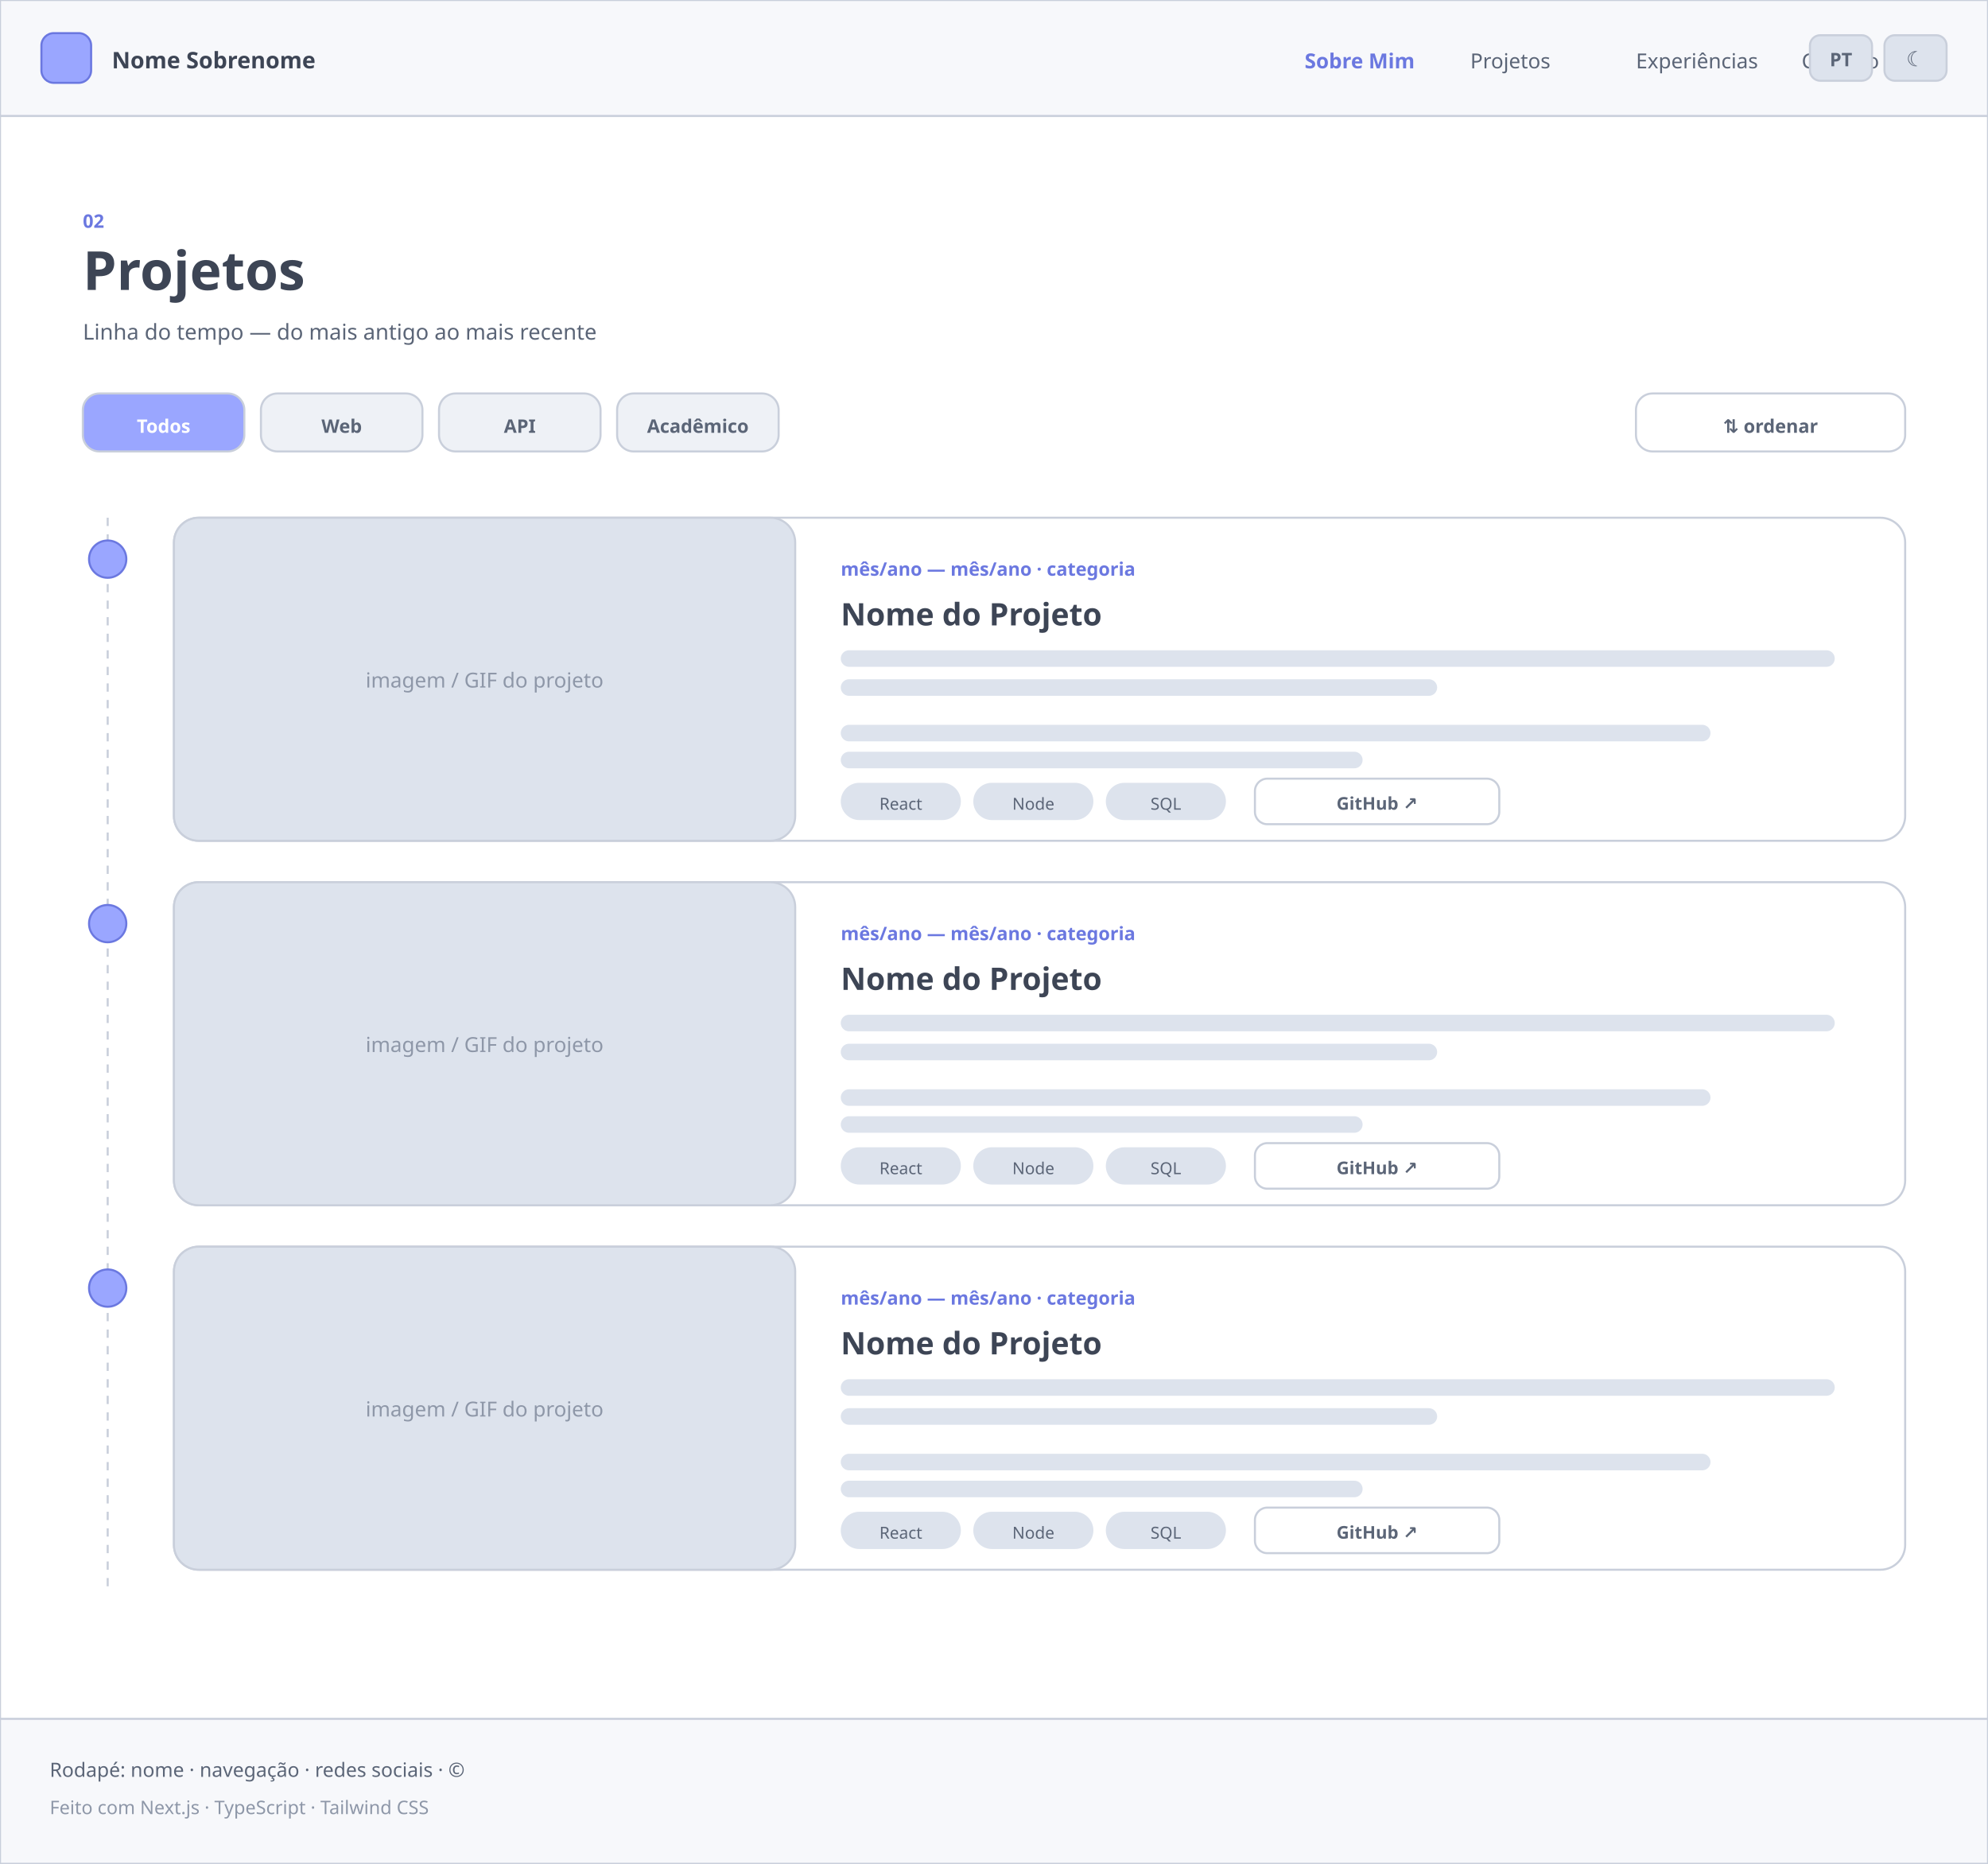
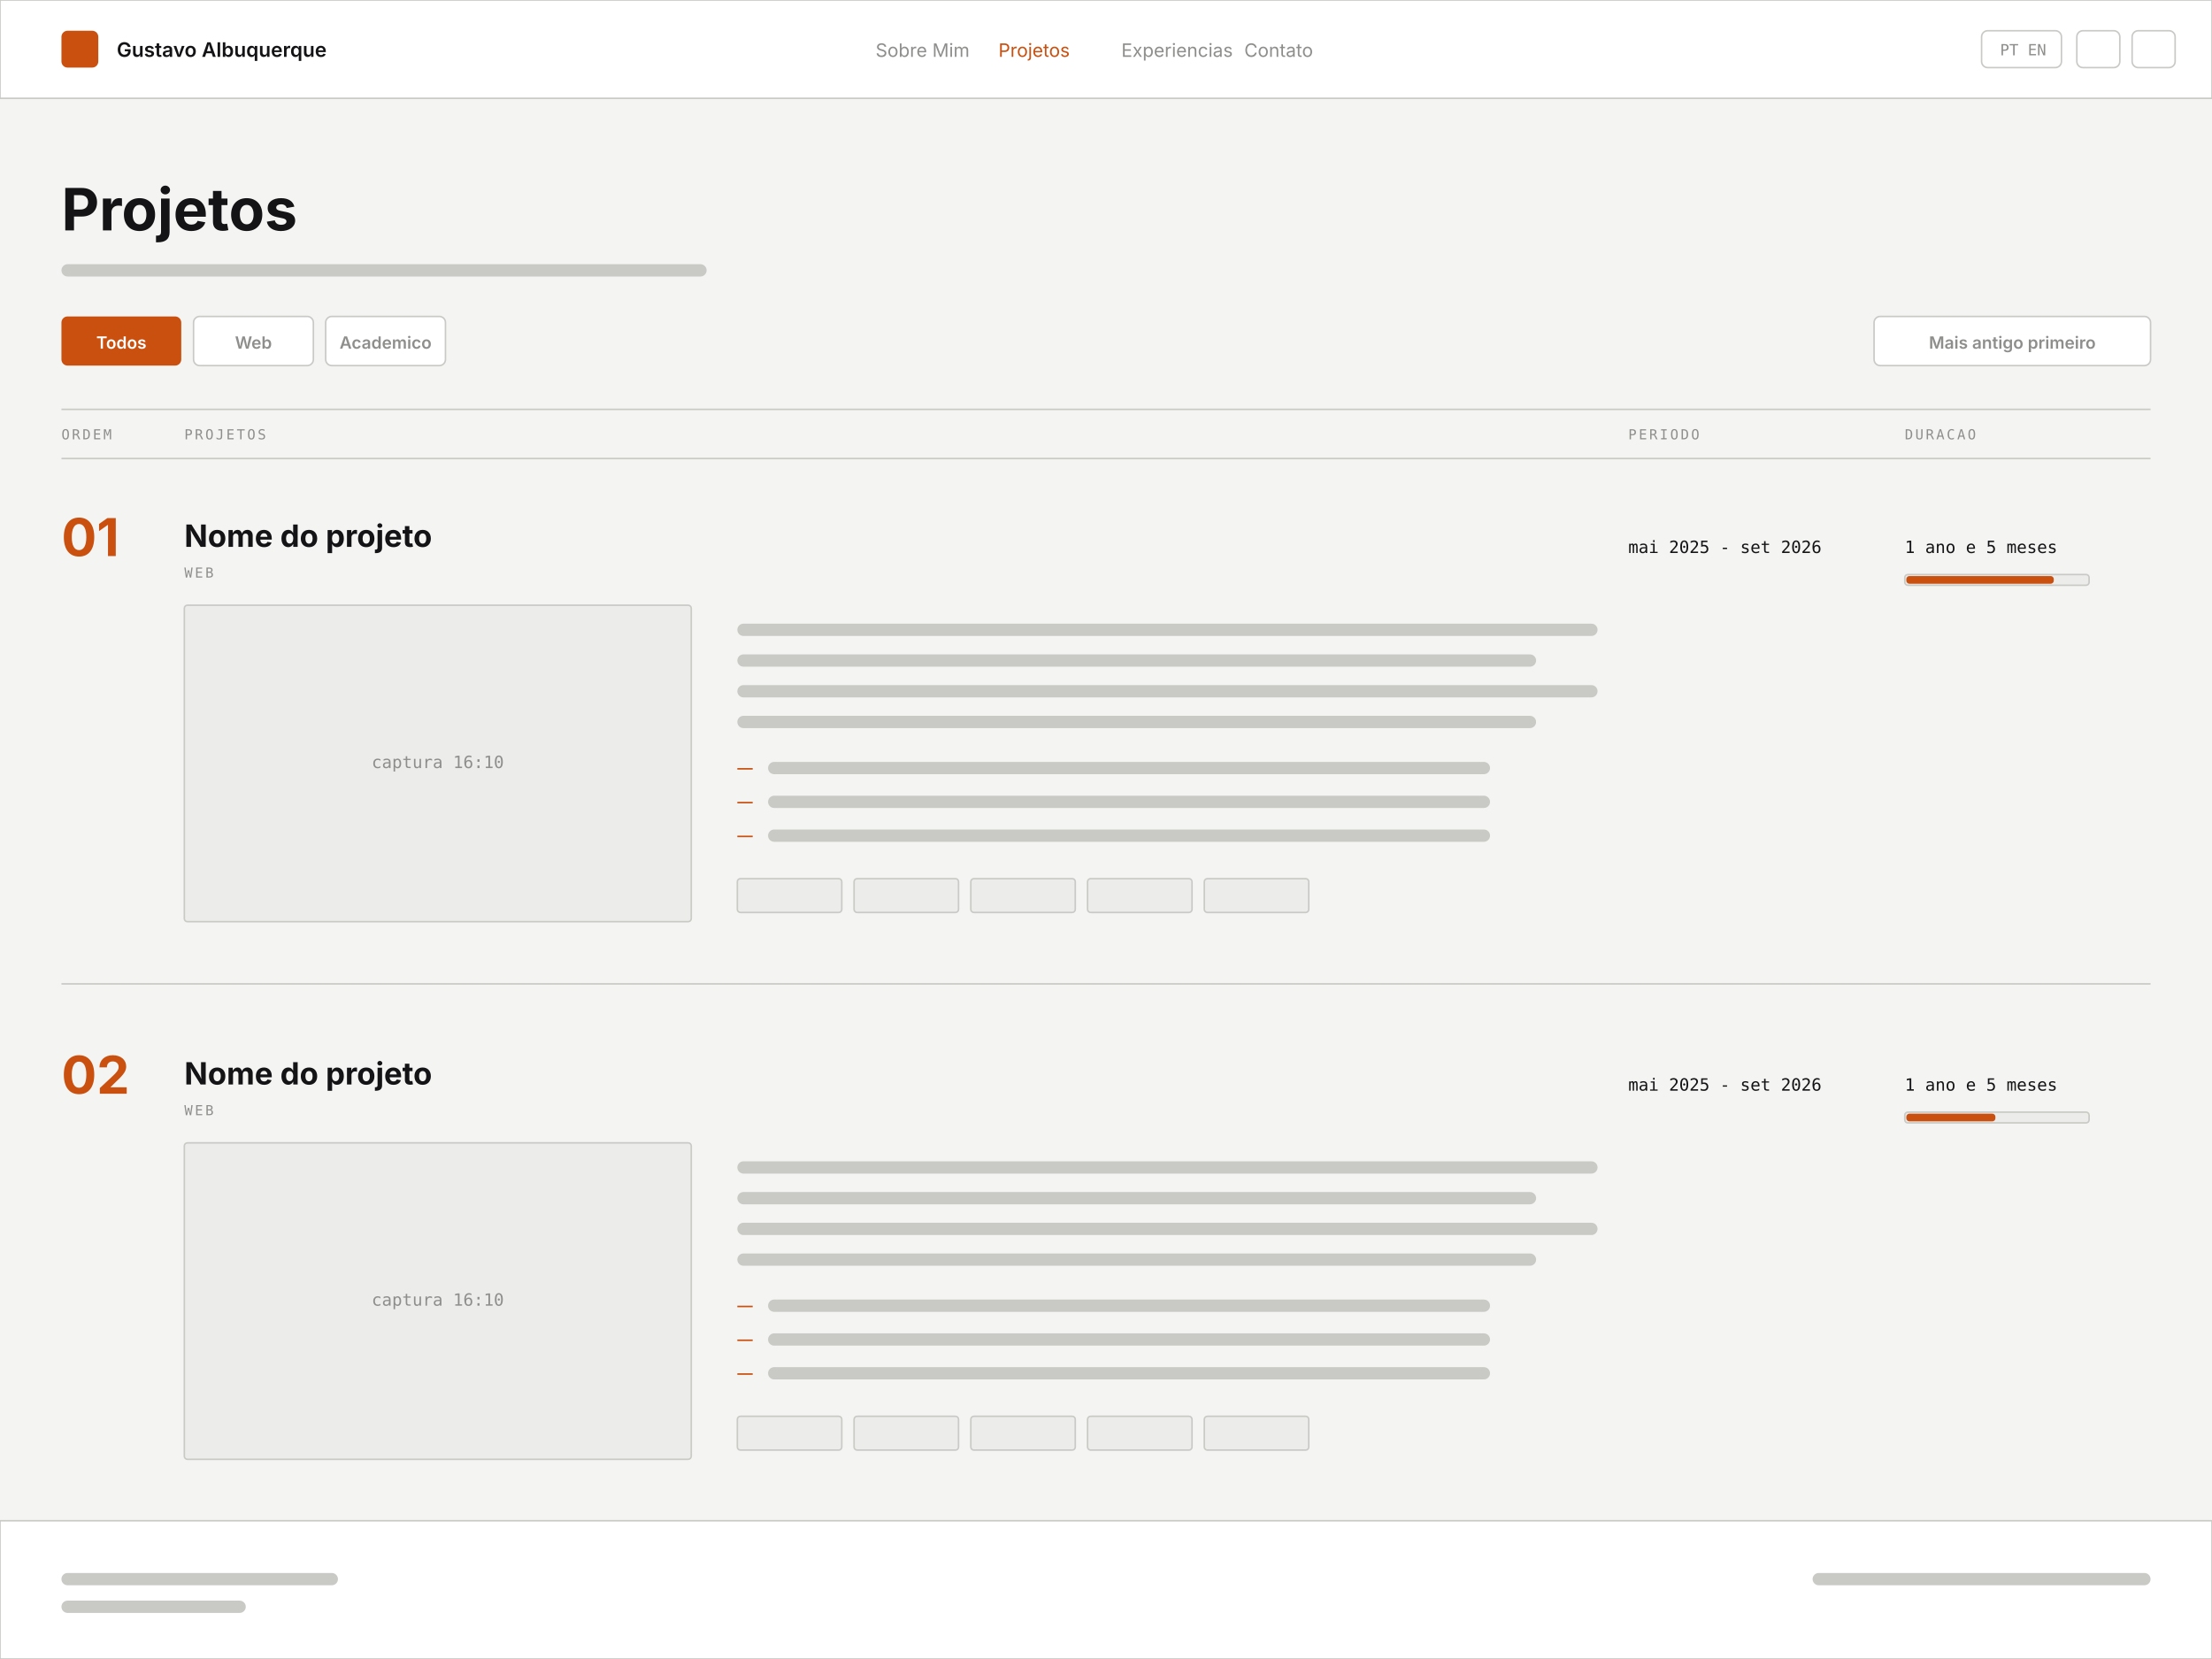
- <svg xmlns="http://www.w3.org/2000/svg" viewBox="0 0 960 900" width="960" height="900" role="img" aria-label="Wireframe — Projetos">
-   <rect width="960" height="900" fill="#ffffff" />
-   <rect x="0" y="0" width="960" height="900" rx="0" fill="#ffffff" stroke="#c9cfdb" />
-   <rect x="0" y="0" width="960" height="56" rx="0" fill="#f7f8fb" stroke="#c9cfdb" />
-   <rect x="20" y="16" width="24" height="24" rx="6" fill="#9aa6ff" stroke="#6b78e0" />
-   <text x="54" y="33" font-family="system-ui,sans-serif" font-size="11" font-weight="600" fill="#3d4555" text-anchor="start">Nome Sobrenome</text>
-   <text x="630" y="33" font-family="system-ui,sans-serif" font-size="10" font-weight="600" fill="#6b78e0" text-anchor="start">Sobre Mim</text>
-   <text x="710" y="33" font-family="system-ui,sans-serif" font-size="10" font-weight="400" fill="#5b6577" text-anchor="start">Projetos</text>
-   <text x="790" y="33" font-family="system-ui,sans-serif" font-size="10" font-weight="400" fill="#5b6577" text-anchor="start">Experiências</text>
-   <text x="870" y="33" font-family="system-ui,sans-serif" font-size="10" font-weight="400" fill="#5b6577" text-anchor="start">Contato</text>
-   <rect x="874" y="17" width="30" height="22" rx="5" fill="#dde3ed" stroke="#c9cfdb" />
-   <text x="889" y="32" font-family="system-ui,sans-serif" font-size="9" font-weight="600" fill="#5b6577" text-anchor="middle">PT</text>
-   <rect x="910" y="17" width="30" height="22" rx="5" fill="#dde3ed" stroke="#c9cfdb" />
-   <text x="925" y="32" font-family="system-ui,sans-serif" font-size="10" font-weight="400" fill="#5b6577" text-anchor="middle">☾</text>
-   <text x="40" y="110" font-family="system-ui,sans-serif" font-size="9" font-weight="700" fill="#6b78e0" text-anchor="start">02</text>
-   <text x="40" y="140" font-family="system-ui,sans-serif" font-size="26" font-weight="700" fill="#3d4555" text-anchor="start">Projetos</text>
-   <text x="40" y="164" font-family="system-ui,sans-serif" font-size="10.5" font-weight="400" fill="#5b6577" text-anchor="start">Linha do tempo — do mais antigo ao mais recente</text>
-   <rect x="40" y="190" width="78" height="28" rx="8" fill="#9aa6ff" stroke="#c9cfdb" />
-   <text x="79" y="209" font-family="system-ui,sans-serif" font-size="9" font-weight="600" fill="#fff" text-anchor="middle">Todos</text>
-   <rect x="126" y="190" width="78" height="28" rx="8" fill="#eef1f6" stroke="#c9cfdb" />
-   <text x="165" y="209" font-family="system-ui,sans-serif" font-size="9" font-weight="600" fill="#5b6577" text-anchor="middle">Web</text>
-   <rect x="212" y="190" width="78" height="28" rx="8" fill="#eef1f6" stroke="#c9cfdb" />
-   <text x="251" y="209" font-family="system-ui,sans-serif" font-size="9" font-weight="600" fill="#5b6577" text-anchor="middle">API</text>
-   <rect x="298" y="190" width="78" height="28" rx="8" fill="#eef1f6" stroke="#c9cfdb" />
-   <text x="337" y="209" font-family="system-ui,sans-serif" font-size="9" font-weight="600" fill="#5b6577" text-anchor="middle">Acadêmico</text>
-   <rect x="790" y="190" width="130" height="28" rx="8" fill="#ffffff" stroke="#c9cfdb" />
-   <text x="855" y="209" font-family="system-ui,sans-serif" font-size="9" font-weight="600" fill="#5b6577" text-anchor="middle">⇅ ordenar</text>
-   <line x1="52" y1="250" x2="52" y2="770" stroke="#c9cfdb" stroke-dasharray="4 4" />
-   <circle cx="52" cy="270" r="9" fill="#9aa6ff" stroke="#6b78e0" />
-   <rect x="84" y="250" width="836" height="156" rx="12" fill="#ffffff" stroke="#c9cfdb" />
-   <rect x="84" y="250" width="300" height="156" rx="12" fill="#dde3ed" stroke="#c9cfdb" />
-   <text x="234" y="332" font-family="system-ui,sans-serif" font-size="10" font-weight="400" fill="#8e97a8" text-anchor="middle">imagem / GIF do projeto</text>
-   <text x="406" y="278" font-family="system-ui,sans-serif" font-size="9" font-weight="600" fill="#6b78e0" text-anchor="start">mês/ano — mês/ano · categoria</text>
-   <text x="406" y="302" font-family="system-ui,sans-serif" font-size="15" font-weight="700" fill="#3d4555" text-anchor="start">Nome do Projeto</text>
-   <rect x="406" y="314" width="480" height="8" rx="4" fill="#dde3ed" stroke="none" />
-   <rect x="406" y="328" width="288" height="8" rx="4" fill="#dde3ed" stroke="none" />
-   <rect x="406" y="350" width="420" height="8" rx="4" fill="#dde3ed" stroke="none" />
-   <rect x="406" y="363" width="252" height="8" rx="4" fill="#dde3ed" stroke="none" />
-   <rect x="406" y="378" width="58" height="18" rx="9" fill="#dde3ed" stroke="none" />
-   <text x="435" y="391" font-family="system-ui,sans-serif" font-size="8" font-weight="500" fill="#5b6577" text-anchor="middle">React</text>
-   <rect x="470" y="378" width="58" height="18" rx="9" fill="#dde3ed" stroke="none" />
-   <text x="499" y="391" font-family="system-ui,sans-serif" font-size="8" font-weight="500" fill="#5b6577" text-anchor="middle">Node</text>
-   <rect x="534" y="378" width="58" height="18" rx="9" fill="#dde3ed" stroke="none" />
-   <text x="563" y="391" font-family="system-ui,sans-serif" font-size="8" font-weight="500" fill="#5b6577" text-anchor="middle">SQL</text>
-   <rect x="606" y="376" width="118" height="22" rx="6" fill="#ffffff" stroke="#c9cfdb" />
-   <text x="665" y="391" font-family="system-ui,sans-serif" font-size="8.5" font-weight="600" fill="#5b6577" text-anchor="middle">GitHub ↗</text>
-   <circle cx="52" cy="446" r="9" fill="#9aa6ff" stroke="#6b78e0" />
-   <rect x="84" y="426" width="836" height="156" rx="12" fill="#ffffff" stroke="#c9cfdb" />
-   <rect x="84" y="426" width="300" height="156" rx="12" fill="#dde3ed" stroke="#c9cfdb" />
-   <text x="234" y="508" font-family="system-ui,sans-serif" font-size="10" font-weight="400" fill="#8e97a8" text-anchor="middle">imagem / GIF do projeto</text>
-   <text x="406" y="454" font-family="system-ui,sans-serif" font-size="9" font-weight="600" fill="#6b78e0" text-anchor="start">mês/ano — mês/ano · categoria</text>
-   <text x="406" y="478" font-family="system-ui,sans-serif" font-size="15" font-weight="700" fill="#3d4555" text-anchor="start">Nome do Projeto</text>
-   <rect x="406" y="490" width="480" height="8" rx="4" fill="#dde3ed" stroke="none" />
-   <rect x="406" y="504" width="288" height="8" rx="4" fill="#dde3ed" stroke="none" />
-   <rect x="406" y="526" width="420" height="8" rx="4" fill="#dde3ed" stroke="none" />
-   <rect x="406" y="539" width="252" height="8" rx="4" fill="#dde3ed" stroke="none" />
-   <rect x="406" y="554" width="58" height="18" rx="9" fill="#dde3ed" stroke="none" />
-   <text x="435" y="567" font-family="system-ui,sans-serif" font-size="8" font-weight="500" fill="#5b6577" text-anchor="middle">React</text>
-   <rect x="470" y="554" width="58" height="18" rx="9" fill="#dde3ed" stroke="none" />
-   <text x="499" y="567" font-family="system-ui,sans-serif" font-size="8" font-weight="500" fill="#5b6577" text-anchor="middle">Node</text>
-   <rect x="534" y="554" width="58" height="18" rx="9" fill="#dde3ed" stroke="none" />
-   <text x="563" y="567" font-family="system-ui,sans-serif" font-size="8" font-weight="500" fill="#5b6577" text-anchor="middle">SQL</text>
-   <rect x="606" y="552" width="118" height="22" rx="6" fill="#ffffff" stroke="#c9cfdb" />
-   <text x="665" y="567" font-family="system-ui,sans-serif" font-size="8.5" font-weight="600" fill="#5b6577" text-anchor="middle">GitHub ↗</text>
-   <circle cx="52" cy="622" r="9" fill="#9aa6ff" stroke="#6b78e0" />
-   <rect x="84" y="602" width="836" height="156" rx="12" fill="#ffffff" stroke="#c9cfdb" />
-   <rect x="84" y="602" width="300" height="156" rx="12" fill="#dde3ed" stroke="#c9cfdb" />
-   <text x="234" y="684" font-family="system-ui,sans-serif" font-size="10" font-weight="400" fill="#8e97a8" text-anchor="middle">imagem / GIF do projeto</text>
-   <text x="406" y="630" font-family="system-ui,sans-serif" font-size="9" font-weight="600" fill="#6b78e0" text-anchor="start">mês/ano — mês/ano · categoria</text>
-   <text x="406" y="654" font-family="system-ui,sans-serif" font-size="15" font-weight="700" fill="#3d4555" text-anchor="start">Nome do Projeto</text>
-   <rect x="406" y="666" width="480" height="8" rx="4" fill="#dde3ed" stroke="none" />
-   <rect x="406" y="680" width="288" height="8" rx="4" fill="#dde3ed" stroke="none" />
-   <rect x="406" y="702" width="420" height="8" rx="4" fill="#dde3ed" stroke="none" />
-   <rect x="406" y="715" width="252" height="8" rx="4" fill="#dde3ed" stroke="none" />
-   <rect x="406" y="730" width="58" height="18" rx="9" fill="#dde3ed" stroke="none" />
-   <text x="435" y="743" font-family="system-ui,sans-serif" font-size="8" font-weight="500" fill="#5b6577" text-anchor="middle">React</text>
-   <rect x="470" y="730" width="58" height="18" rx="9" fill="#dde3ed" stroke="none" />
-   <text x="499" y="743" font-family="system-ui,sans-serif" font-size="8" font-weight="500" fill="#5b6577" text-anchor="middle">Node</text>
-   <rect x="534" y="730" width="58" height="18" rx="9" fill="#dde3ed" stroke="none" />
-   <text x="563" y="743" font-family="system-ui,sans-serif" font-size="8" font-weight="500" fill="#5b6577" text-anchor="middle">SQL</text>
-   <rect x="606" y="728" width="118" height="22" rx="6" fill="#ffffff" stroke="#c9cfdb" />
-   <text x="665" y="743" font-family="system-ui,sans-serif" font-size="8.5" font-weight="600" fill="#5b6577" text-anchor="middle">GitHub ↗</text>
-   <rect x="0" y="830" width="960" height="70" rx="0" fill="#f7f8fb" stroke="#c9cfdb" />
-   <text x="24" y="858" font-family="system-ui,sans-serif" font-size="9.5" font-weight="400" fill="#5b6577" text-anchor="start">Rodapé: nome · navegação · redes sociais · ©</text>
-   <text x="24" y="876" font-family="system-ui,sans-serif" font-size="9" font-weight="400" fill="#8e97a8" text-anchor="start">Feito com Next.js · TypeScript · Tailwind CSS</text>
+ <svg xmlns="http://www.w3.org/2000/svg" width="1440" height="1080" viewBox="0 0 1440 1080" font-family="Space Grotesk, Inter, sans-serif">
+   <rect width="1440" height="1080" fill="#f4f4f2" />
+   <g id="cabecalho">
+     <rect x="0" y="0" width="1440" height="64" rx="0" fill="#ffffff" stroke="#c9c9c6" stroke-width="1" />
+     <rect x="40" y="20" width="24" height="24" rx="4" fill="#c9500f" />
+     <text x="76" y="37" font-family="Space Grotesk, Inter, sans-serif" font-size="13" font-weight="600" fill="#141416" text-anchor="start">Gustavo Albuquerque</text>
+     <text x="570.0" y="37" font-family="Space Grotesk, Inter, sans-serif" font-size="12" font-weight="400" fill="#8e8e8c" text-anchor="start">Sobre Mim</text>
+     <text x="650.0" y="37" font-family="Space Grotesk, Inter, sans-serif" font-size="12" font-weight="400" fill="#c9500f" text-anchor="start">Projetos</text>
+     <text x="730.0" y="37" font-family="Space Grotesk, Inter, sans-serif" font-size="12" font-weight="400" fill="#8e8e8c" text-anchor="start">Experiencias</text>
+     <text x="810.0" y="37" font-family="Space Grotesk, Inter, sans-serif" font-size="12" font-weight="400" fill="#8e8e8c" text-anchor="start">Contato</text>
+     <rect x="1290" y="20" width="52" height="24" rx="4" fill="#ffffff" stroke="#c9c9c6" stroke-width="1" />
+     <text x="1302" y="36" font-family="JetBrains Mono, monospace" font-size="10" font-weight="400" fill="#8e8e8c" text-anchor="start">PT EN</text>
+     <rect x="1352" y="20" width="28" height="24" rx="4" fill="#ffffff" stroke="#c9c9c6" stroke-width="1" />
+     <rect x="1388" y="20" width="28" height="24" rx="4" fill="#ffffff" stroke="#c9c9c6" stroke-width="1" />
+   </g>
+   <text x="40" y="150" font-family="Space Grotesk, Inter, sans-serif" font-size="38" font-weight="700" fill="#141416" text-anchor="start">Projetos</text>
+   <rect x="40" y="172" width="420" height="8" rx="4" fill="#c9c9c6" />
+   <g id="filtros">
+     <rect x="40" y="206" width="78" height="32" rx="4" fill="#c9500f" />
+     <text x="79" y="227" font-family="Space Grotesk, Inter, sans-serif" font-size="11" font-weight="600" fill="#ffffff" text-anchor="middle">Todos</text>
+     <rect x="126" y="206" width="78" height="32" rx="4" fill="#ffffff" stroke="#c9c9c6" stroke-width="1" />
+     <text x="165" y="227" font-family="Space Grotesk, Inter, sans-serif" font-size="11" font-weight="600" fill="#8e8e8c" text-anchor="middle">Web</text>
+     <rect x="212" y="206" width="78" height="32" rx="4" fill="#ffffff" stroke="#c9c9c6" stroke-width="1" />
+     <text x="251" y="227" font-family="Space Grotesk, Inter, sans-serif" font-size="11" font-weight="600" fill="#8e8e8c" text-anchor="middle">Academico</text>
+     <rect x="1220" y="206" width="180" height="32" rx="4" fill="#ffffff" stroke="#c9c9c6" stroke-width="1" />
+     <text x="1310" y="227" font-family="Space Grotesk, Inter, sans-serif" font-size="11" font-weight="600" fill="#8e8e8c" text-anchor="middle">Mais antigo primeiro</text>
+   </g>
+   <g id="cabecalho-da-torre">
+     <rect x="40" y="266" width="1360" height="1" rx="0" fill="#c9c9c6" />
+     <text x="40" y="286" font-family="JetBrains Mono, monospace" font-size="9" font-weight="400" fill="#8e8e8c" text-anchor="start" letter-spacing="1.4">ORDEM</text>
+     <text x="120" y="286" font-family="JetBrains Mono, monospace" font-size="9" font-weight="400" fill="#8e8e8c" text-anchor="start" letter-spacing="1.4">PROJETOS</text>
+     <text x="1060" y="286" font-family="JetBrains Mono, monospace" font-size="9" font-weight="400" fill="#8e8e8c" text-anchor="start" letter-spacing="1.4">PERIODO</text>
+     <text x="1240" y="286" font-family="JetBrains Mono, monospace" font-size="9" font-weight="400" fill="#8e8e8c" text-anchor="start" letter-spacing="1.4">DURACAO</text>
+     <rect x="40" y="298" width="1360" height="1" rx="0" fill="#c9c9c6" />
+   </g>
+   <g id="linha-de-projeto-1">
+     <text x="40" y="362" font-family="Space Grotesk, Inter, sans-serif" font-size="34" font-weight="700" fill="#c9500f" text-anchor="start">01</text>
+     <text x="120" y="356" font-family="Space Grotesk, Inter, sans-serif" font-size="20" font-weight="700" fill="#141416" text-anchor="start">Nome do projeto</text>
+     <text x="120" y="376" font-family="JetBrains Mono, monospace" font-size="9" font-weight="400" fill="#8e8e8c" text-anchor="start" letter-spacing="1.4">WEB</text>
+     <rect x="120" y="394" width="330" height="206" rx="2" fill="#ececeb" stroke="#c9c9c6" stroke-width="1" />
+     <text x="285" y="500" font-family="JetBrains Mono, monospace" font-size="11" font-weight="400" fill="#8e8e8c" text-anchor="middle">captura 16:10</text>
+     <rect x="480" y="406" width="560" height="8" rx="4" fill="#c9c9c6" />
+     <rect x="480" y="426" width="520" height="8" rx="4" fill="#c9c9c6" />
+     <rect x="480" y="446" width="560" height="8" rx="4" fill="#c9c9c6" />
+     <rect x="480" y="466" width="520" height="8" rx="4" fill="#c9c9c6" />
+     <rect x="480" y="500" width="10" height="1" rx="0" fill="#c9500f" />
+     <rect x="500" y="496" width="470" height="8" rx="4" fill="#c9c9c6" />
+     <rect x="480" y="522" width="10" height="1" rx="0" fill="#c9500f" />
+     <rect x="500" y="518" width="470" height="8" rx="4" fill="#c9c9c6" />
+     <rect x="480" y="544" width="10" height="1" rx="0" fill="#c9500f" />
+     <rect x="500" y="540" width="470" height="8" rx="4" fill="#c9c9c6" />
+     <rect x="480" y="572" width="68" height="22" rx="2" fill="#ececeb" stroke="#c9c9c6" stroke-width="1" />
+     <rect x="556" y="572" width="68" height="22" rx="2" fill="#ececeb" stroke="#c9c9c6" stroke-width="1" />
+     <rect x="632" y="572" width="68" height="22" rx="2" fill="#ececeb" stroke="#c9c9c6" stroke-width="1" />
+     <rect x="708" y="572" width="68" height="22" rx="2" fill="#ececeb" stroke="#c9c9c6" stroke-width="1" />
+     <rect x="784" y="572" width="68" height="22" rx="2" fill="#ececeb" stroke="#c9c9c6" stroke-width="1" />
+     <text x="1060" y="360" font-family="JetBrains Mono, monospace" font-size="11" font-weight="400" fill="#141416" text-anchor="start">mai 2025 - set 2026</text>
+     <text x="1240" y="360" font-family="JetBrains Mono, monospace" font-size="11" font-weight="400" fill="#141416" text-anchor="start">1 ano e 5 meses</text>
+     <rect x="1240" y="374" width="120" height="7" rx="2" fill="#ececeb" stroke="#c9c9c6" stroke-width="1" />
+     <rect x="1241" y="375" width="96" height="5" rx="2" fill="#c9500f" />
+     <rect x="40" y="640" width="1360" height="1" rx="0" fill="#c9c9c6" />
+   </g>
+   <g id="linha-de-projeto-2">
+     <text x="40" y="712" font-family="Space Grotesk, Inter, sans-serif" font-size="34" font-weight="700" fill="#c9500f" text-anchor="start">02</text>
+     <text x="120" y="706" font-family="Space Grotesk, Inter, sans-serif" font-size="20" font-weight="700" fill="#141416" text-anchor="start">Nome do projeto</text>
+     <text x="120" y="726" font-family="JetBrains Mono, monospace" font-size="9" font-weight="400" fill="#8e8e8c" text-anchor="start" letter-spacing="1.4">WEB</text>
+     <rect x="120" y="744" width="330" height="206" rx="2" fill="#ececeb" stroke="#c9c9c6" stroke-width="1" />
+     <text x="285" y="850" font-family="JetBrains Mono, monospace" font-size="11" font-weight="400" fill="#8e8e8c" text-anchor="middle">captura 16:10</text>
+     <rect x="480" y="756" width="560" height="8" rx="4" fill="#c9c9c6" />
+     <rect x="480" y="776" width="520" height="8" rx="4" fill="#c9c9c6" />
+     <rect x="480" y="796" width="560" height="8" rx="4" fill="#c9c9c6" />
+     <rect x="480" y="816" width="520" height="8" rx="4" fill="#c9c9c6" />
+     <rect x="480" y="850" width="10" height="1" rx="0" fill="#c9500f" />
+     <rect x="500" y="846" width="470" height="8" rx="4" fill="#c9c9c6" />
+     <rect x="480" y="872" width="10" height="1" rx="0" fill="#c9500f" />
+     <rect x="500" y="868" width="470" height="8" rx="4" fill="#c9c9c6" />
+     <rect x="480" y="894" width="10" height="1" rx="0" fill="#c9500f" />
+     <rect x="500" y="890" width="470" height="8" rx="4" fill="#c9c9c6" />
+     <rect x="480" y="922" width="68" height="22" rx="2" fill="#ececeb" stroke="#c9c9c6" stroke-width="1" />
+     <rect x="556" y="922" width="68" height="22" rx="2" fill="#ececeb" stroke="#c9c9c6" stroke-width="1" />
+     <rect x="632" y="922" width="68" height="22" rx="2" fill="#ececeb" stroke="#c9c9c6" stroke-width="1" />
+     <rect x="708" y="922" width="68" height="22" rx="2" fill="#ececeb" stroke="#c9c9c6" stroke-width="1" />
+     <rect x="784" y="922" width="68" height="22" rx="2" fill="#ececeb" stroke="#c9c9c6" stroke-width="1" />
+     <text x="1060" y="710" font-family="JetBrains Mono, monospace" font-size="11" font-weight="400" fill="#141416" text-anchor="start">mai 2025 - set 2026</text>
+     <text x="1240" y="710" font-family="JetBrains Mono, monospace" font-size="11" font-weight="400" fill="#141416" text-anchor="start">1 ano e 5 meses</text>
+     <rect x="1240" y="724" width="120" height="7" rx="2" fill="#ececeb" stroke="#c9c9c6" stroke-width="1" />
+     <rect x="1241" y="725" width="58" height="5" rx="2" fill="#c9500f" />
+     <rect x="40" y="990" width="1360" height="1" rx="0" fill="#c9c9c6" />
+   </g>
+   <g id="rodape">
+     <rect x="0" y="990" width="1440" height="90" rx="0" fill="#ffffff" stroke="#c9c9c6" stroke-width="1" />
+     <rect x="40" y="1024" width="180" height="8" rx="4" fill="#c9c9c6" />
+     <rect x="40" y="1042" width="120" height="8" rx="4" fill="#c9c9c6" />
+     <rect x="1180" y="1024" width="220" height="8" rx="4" fill="#c9c9c6" />
+   </g>
</svg>
